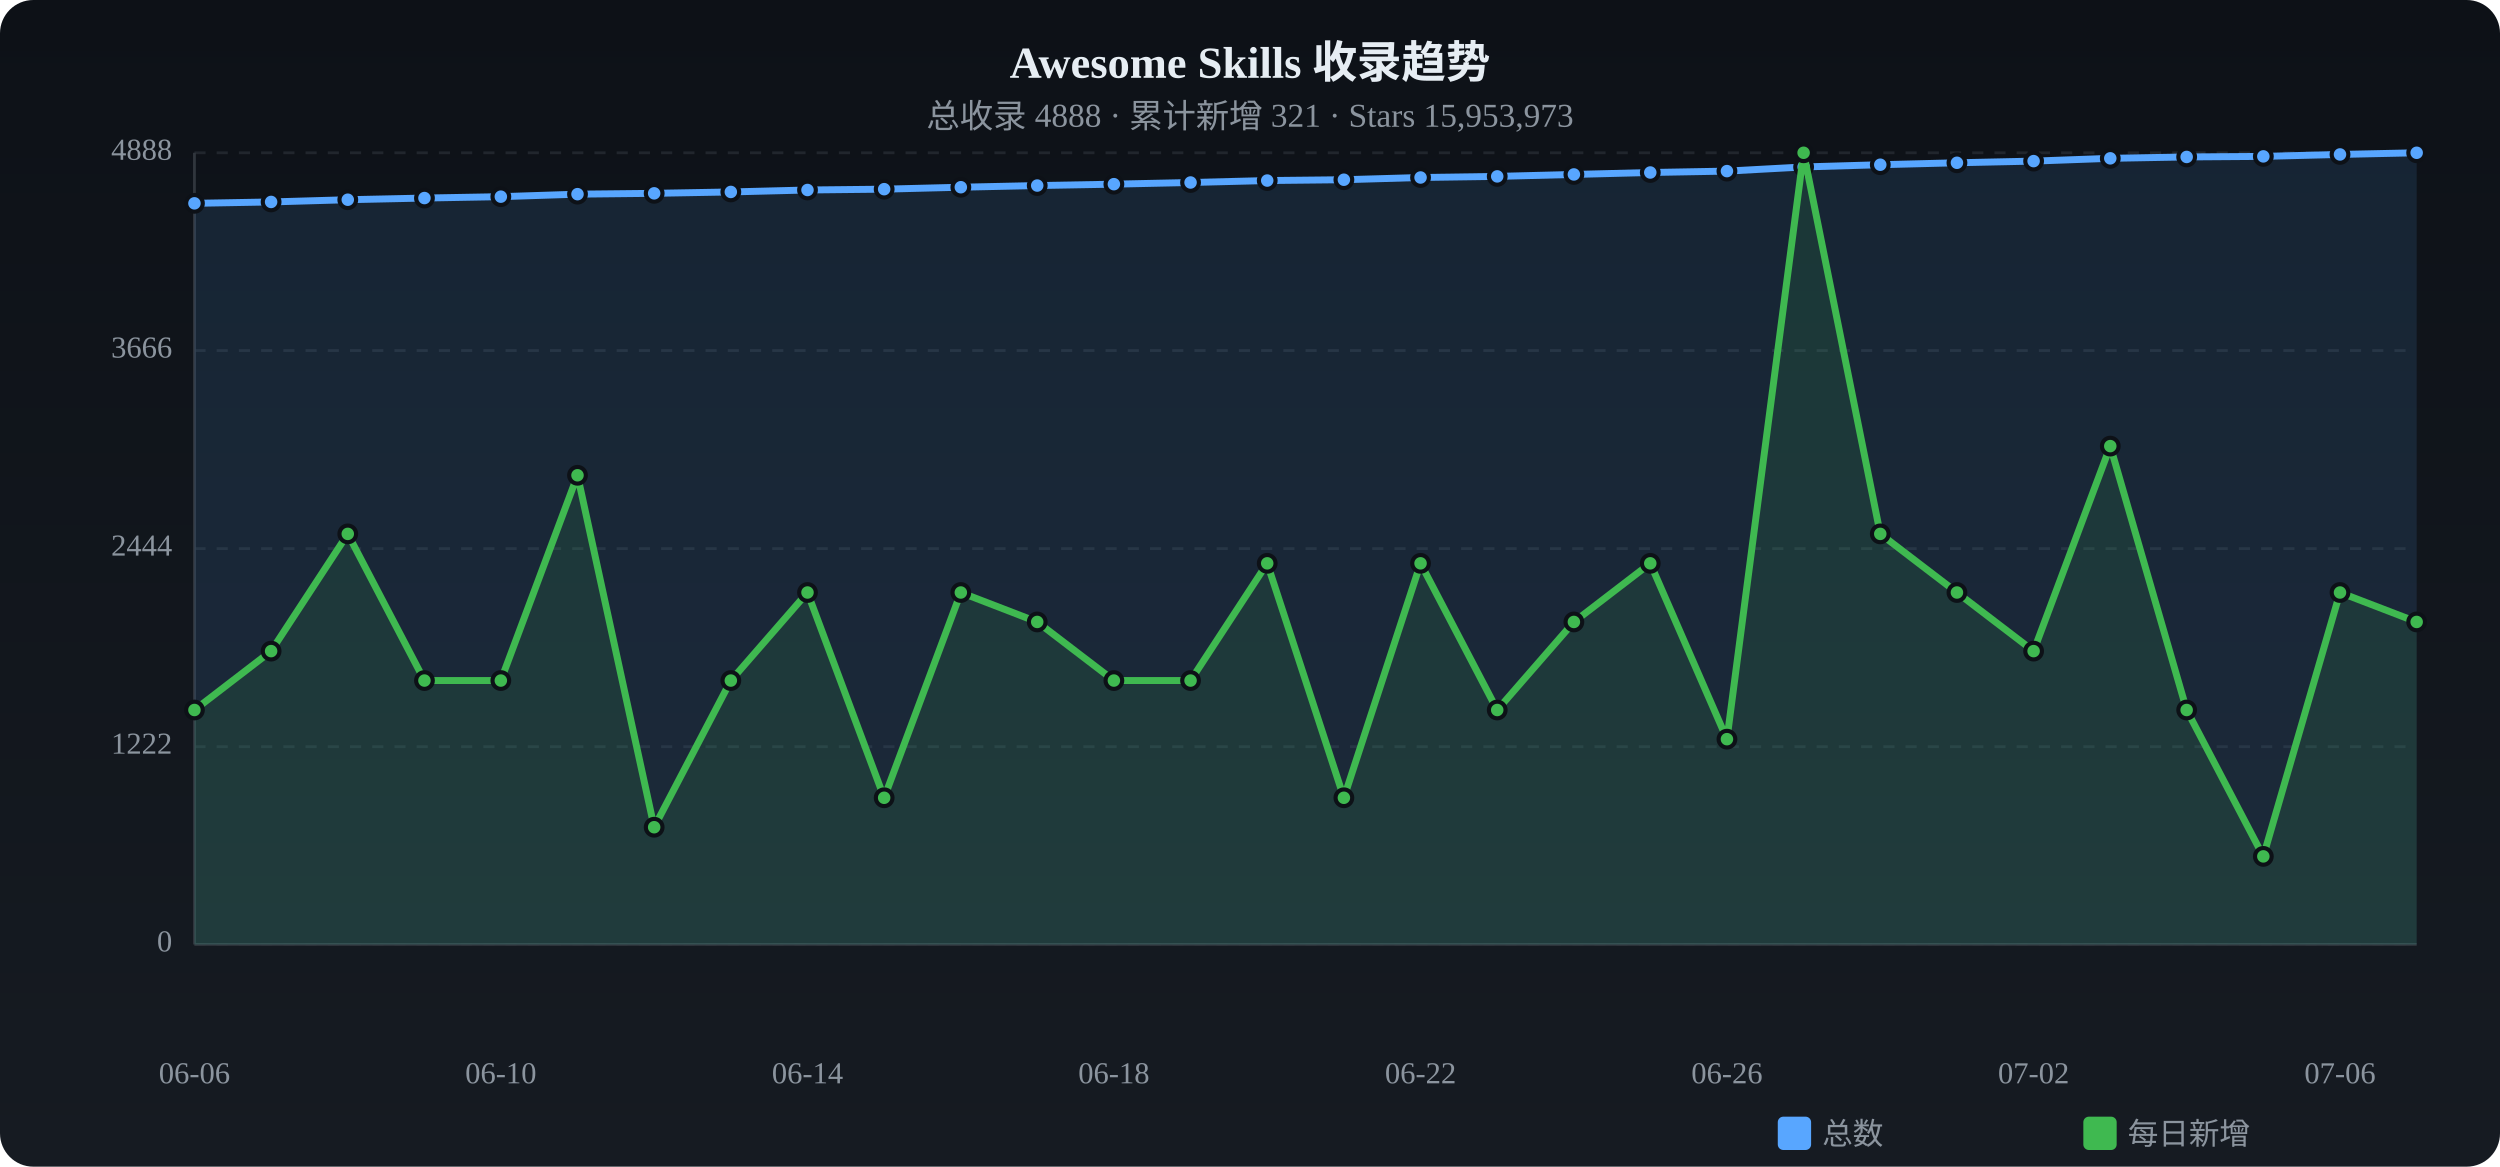
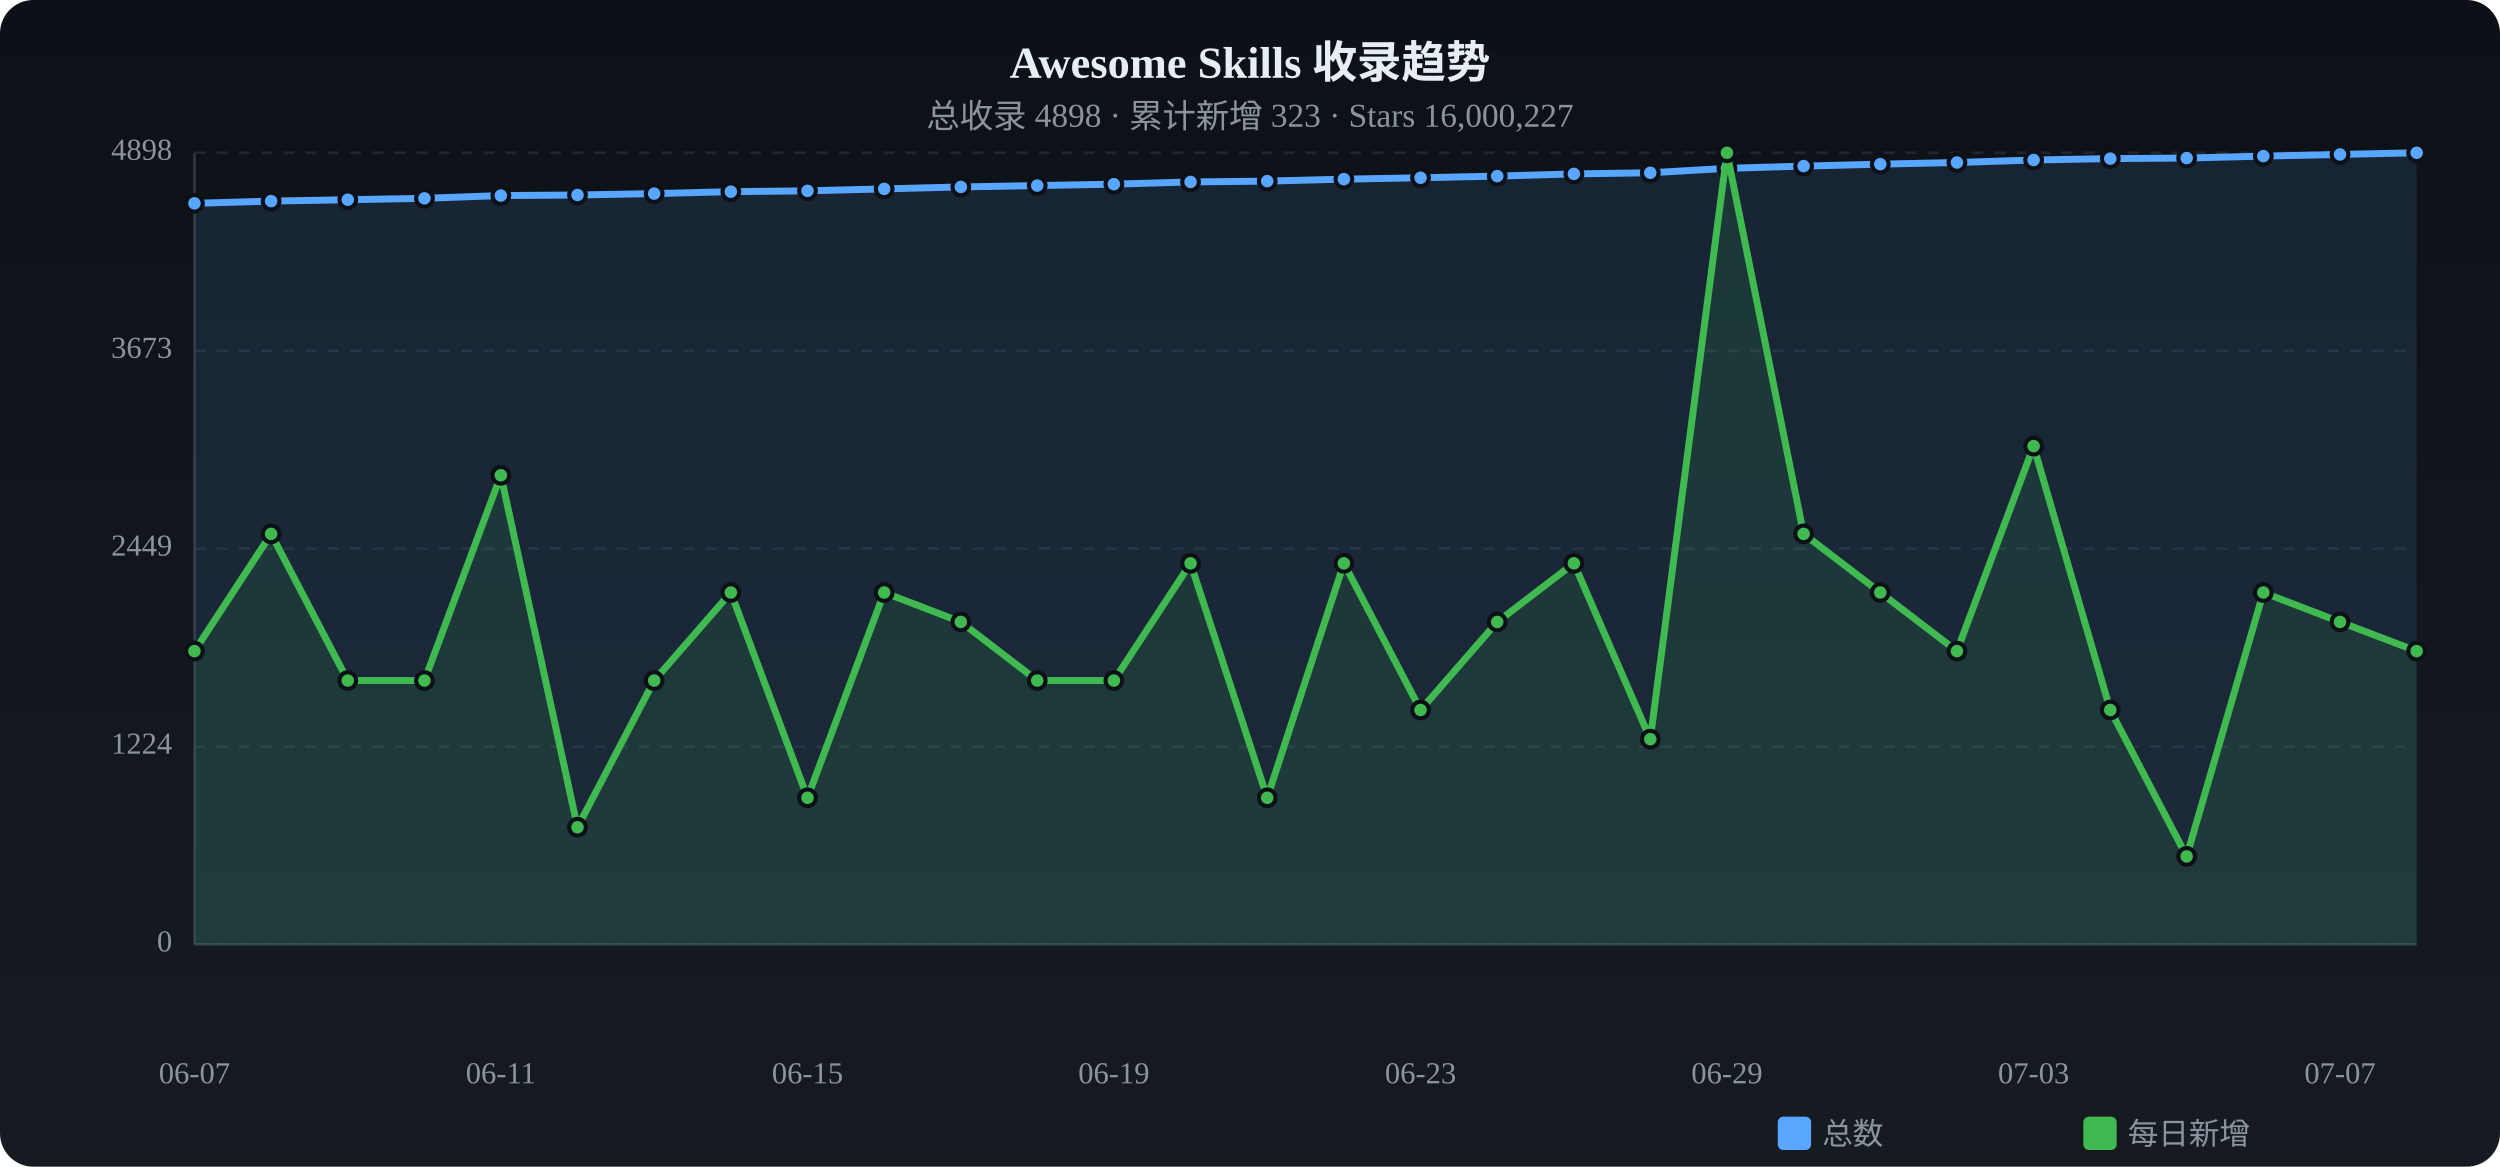
<svg xmlns="http://www.w3.org/2000/svg" viewBox="0 0 900 420" width="900" height="420">
  <defs>
    <linearGradient id="tbg" x1="0%" y1="0%" x2="0%" y2="100%">
      <stop offset="0%" stop-color="#0d1117" />
      <stop offset="100%" stop-color="#161b22" />
    </linearGradient>
  </defs>
  <rect width="900" height="420" rx="12" fill="url(#tbg)" />
  <text x="450.0" y="28" text-anchor="middle" fill="#e6edf3" font-size="16" font-weight="bold">Awesome Skills 收录趋势</text>
-   <text x="450.0" y="46" text-anchor="middle" fill="#8b949e" font-size="12">总收录 4888 · 累计新增 321 · Stars 15,953,973</text>
+   <text x="450.0" y="46" text-anchor="middle" fill="#8b949e" font-size="12">总收录 4898 · 累计新增 323 · Stars 16,000,227</text>
  <text x="62" y="340.0" text-anchor="end" fill="#8b949e" font-size="11" dominant-baseline="middle">0</text>
  <line x1="70" y1="340.0" x2="870" y2="340.0" stroke="#21262d" stroke-dasharray="4 4" />
-   <text x="62" y="268.8" text-anchor="end" fill="#8b949e" font-size="11" dominant-baseline="middle">1222</text>
+   <text x="62" y="268.8" text-anchor="end" fill="#8b949e" font-size="11" dominant-baseline="middle">1224</text>
  <line x1="70" y1="268.8" x2="870" y2="268.8" stroke="#21262d" stroke-dasharray="4 4" />
-   <text x="62" y="197.5" text-anchor="end" fill="#8b949e" font-size="11" dominant-baseline="middle">2444</text>
+   <text x="62" y="197.5" text-anchor="end" fill="#8b949e" font-size="11" dominant-baseline="middle">2449</text>
  <line x1="70" y1="197.5" x2="870" y2="197.5" stroke="#21262d" stroke-dasharray="4 4" />
-   <text x="62" y="126.2" text-anchor="end" fill="#8b949e" font-size="11" dominant-baseline="middle">3666</text>
-   <line x1="70" y1="126.2" x2="870" y2="126.2" stroke="#21262d" stroke-dasharray="4 4" />
-   <text x="62" y="55.0" text-anchor="end" fill="#8b949e" font-size="11" dominant-baseline="middle">4888</text>
+   <text x="62" y="126.3" text-anchor="end" fill="#8b949e" font-size="11" dominant-baseline="middle">3673</text>
+   <line x1="70" y1="126.3" x2="870" y2="126.3" stroke="#21262d" stroke-dasharray="4 4" />
+   <text x="62" y="55.0" text-anchor="end" fill="#8b949e" font-size="11" dominant-baseline="middle">4898</text>
  <line x1="70" y1="55.0" x2="870" y2="55.0" stroke="#21262d" stroke-dasharray="4 4" />
  <line x1="70" y1="55" x2="70" y2="340" stroke="#30363d" />
  <line x1="70" y1="340" x2="870" y2="340" stroke="#30363d" />
-   <path d="M70.0,73.2 L97.6,72.7 L125.2,71.9 L152.8,71.3 L180.3,70.8 L207.9,69.9 L235.5,69.6 L263.1,69.1 L290.7,68.4 L318.3,68.1 L345.9,67.4 L373.4,66.8 L401.0,66.3 L428.6,65.7 L456.2,65.0 L483.8,64.7 L511.4,63.9 L539.0,63.5 L566.6,62.8 L594.1,62.1 L621.7,61.6 L649.3,60.1 L676.9,59.3 L704.5,58.6 L732.1,58.0 L759.7,57.0 L787.2,56.5 L814.8,56.3 L842.4,55.6 L870.0,55.0 L870.0,340 L70.0,340 Z" fill="#58a6ff" opacity="0.12" />
-   <polyline points="70.0,73.2 97.6,72.7 125.2,71.9 152.8,71.3 180.3,70.8 207.9,69.9 235.5,69.6 263.1,69.1 290.7,68.4 318.3,68.1 345.9,67.4 373.4,66.8 401.0,66.3 428.6,65.7 456.2,65.0 483.8,64.7 511.4,63.9 539.0,63.5 566.6,62.8 594.1,62.1 621.7,61.6 649.3,60.1 676.9,59.3 704.5,58.6 732.1,58.0 759.7,57.0 787.2,56.5 814.8,56.3 842.4,55.6 870.0,55.0" fill="none" stroke="#58a6ff" stroke-width="2.5" stroke-linecap="round" stroke-linejoin="round" />
+   <path d="M70.0,73.2 L97.6,72.4 L125.2,71.9 L152.8,71.4 L180.3,70.4 L207.9,70.2 L235.5,69.7 L263.1,69.0 L290.7,68.7 L318.3,68.0 L345.9,67.3 L373.4,66.8 L401.0,66.3 L428.6,65.5 L456.2,65.2 L483.8,64.5 L511.4,64.0 L539.0,63.4 L566.6,62.6 L594.1,62.2 L621.7,60.6 L649.3,59.8 L676.9,59.1 L704.5,58.5 L732.1,57.6 L759.7,57.1 L787.2,56.9 L814.8,56.2 L842.4,55.6 L870.0,55.0 L870.0,340 L70.0,340 Z" fill="#58a6ff" opacity="0.12" />
+   <polyline points="70.0,73.2 97.6,72.4 125.2,71.9 152.8,71.4 180.3,70.4 207.9,70.2 235.5,69.7 263.1,69.0 290.7,68.7 318.3,68.0 345.9,67.3 373.4,66.8 401.0,66.3 428.6,65.5 456.2,65.2 483.8,64.5 511.4,64.0 539.0,63.4 566.6,62.6 594.1,62.2 621.7,60.6 649.3,59.8 676.9,59.1 704.5,58.5 732.1,57.6 759.7,57.1 787.2,56.9 814.8,56.2 842.4,55.6 870.0,55.0" fill="none" stroke="#58a6ff" stroke-width="2.5" stroke-linecap="round" stroke-linejoin="round" />
  <circle cx="70.0" cy="73.2" r="3" fill="#58a6ff" stroke="#0d1117" stroke-width="1.5" />
-   <circle cx="97.6" cy="72.7" r="3" fill="#58a6ff" stroke="#0d1117" stroke-width="1.5" />
+   <circle cx="97.6" cy="72.4" r="3" fill="#58a6ff" stroke="#0d1117" stroke-width="1.5" />
  <circle cx="125.2" cy="71.9" r="3" fill="#58a6ff" stroke="#0d1117" stroke-width="1.5" />
-   <circle cx="152.8" cy="71.3" r="3" fill="#58a6ff" stroke="#0d1117" stroke-width="1.5" />
-   <circle cx="180.3" cy="70.8" r="3" fill="#58a6ff" stroke="#0d1117" stroke-width="1.5" />
-   <circle cx="207.9" cy="69.9" r="3" fill="#58a6ff" stroke="#0d1117" stroke-width="1.5" />
-   <circle cx="235.5" cy="69.6" r="3" fill="#58a6ff" stroke="#0d1117" stroke-width="1.5" />
-   <circle cx="263.1" cy="69.1" r="3" fill="#58a6ff" stroke="#0d1117" stroke-width="1.5" />
-   <circle cx="290.7" cy="68.4" r="3" fill="#58a6ff" stroke="#0d1117" stroke-width="1.5" />
-   <circle cx="318.3" cy="68.1" r="3" fill="#58a6ff" stroke="#0d1117" stroke-width="1.5" />
-   <circle cx="345.9" cy="67.4" r="3" fill="#58a6ff" stroke="#0d1117" stroke-width="1.5" />
+   <circle cx="152.8" cy="71.4" r="3" fill="#58a6ff" stroke="#0d1117" stroke-width="1.5" />
+   <circle cx="180.3" cy="70.4" r="3" fill="#58a6ff" stroke="#0d1117" stroke-width="1.5" />
+   <circle cx="207.9" cy="70.2" r="3" fill="#58a6ff" stroke="#0d1117" stroke-width="1.5" />
+   <circle cx="235.5" cy="69.7" r="3" fill="#58a6ff" stroke="#0d1117" stroke-width="1.5" />
+   <circle cx="263.1" cy="69.0" r="3" fill="#58a6ff" stroke="#0d1117" stroke-width="1.5" />
+   <circle cx="290.7" cy="68.7" r="3" fill="#58a6ff" stroke="#0d1117" stroke-width="1.5" />
+   <circle cx="318.3" cy="68.0" r="3" fill="#58a6ff" stroke="#0d1117" stroke-width="1.5" />
+   <circle cx="345.9" cy="67.3" r="3" fill="#58a6ff" stroke="#0d1117" stroke-width="1.5" />
  <circle cx="373.4" cy="66.8" r="3" fill="#58a6ff" stroke="#0d1117" stroke-width="1.5" />
  <circle cx="401.0" cy="66.3" r="3" fill="#58a6ff" stroke="#0d1117" stroke-width="1.5" />
-   <circle cx="428.6" cy="65.7" r="3" fill="#58a6ff" stroke="#0d1117" stroke-width="1.5" />
-   <circle cx="456.2" cy="65.0" r="3" fill="#58a6ff" stroke="#0d1117" stroke-width="1.5" />
-   <circle cx="483.8" cy="64.7" r="3" fill="#58a6ff" stroke="#0d1117" stroke-width="1.5" />
-   <circle cx="511.4" cy="63.9" r="3" fill="#58a6ff" stroke="#0d1117" stroke-width="1.5" />
-   <circle cx="539.0" cy="63.5" r="3" fill="#58a6ff" stroke="#0d1117" stroke-width="1.5" />
-   <circle cx="566.6" cy="62.8" r="3" fill="#58a6ff" stroke="#0d1117" stroke-width="1.5" />
-   <circle cx="594.1" cy="62.1" r="3" fill="#58a6ff" stroke="#0d1117" stroke-width="1.5" />
-   <circle cx="621.7" cy="61.6" r="3" fill="#58a6ff" stroke="#0d1117" stroke-width="1.5" />
-   <circle cx="649.3" cy="60.1" r="3" fill="#58a6ff" stroke="#0d1117" stroke-width="1.5" />
-   <circle cx="676.9" cy="59.3" r="3" fill="#58a6ff" stroke="#0d1117" stroke-width="1.5" />
-   <circle cx="704.5" cy="58.6" r="3" fill="#58a6ff" stroke="#0d1117" stroke-width="1.5" />
-   <circle cx="732.1" cy="58.0" r="3" fill="#58a6ff" stroke="#0d1117" stroke-width="1.5" />
-   <circle cx="759.7" cy="57.0" r="3" fill="#58a6ff" stroke="#0d1117" stroke-width="1.5" />
-   <circle cx="787.2" cy="56.5" r="3" fill="#58a6ff" stroke="#0d1117" stroke-width="1.5" />
-   <circle cx="814.8" cy="56.3" r="3" fill="#58a6ff" stroke="#0d1117" stroke-width="1.5" />
+   <circle cx="428.6" cy="65.5" r="3" fill="#58a6ff" stroke="#0d1117" stroke-width="1.5" />
+   <circle cx="456.2" cy="65.2" r="3" fill="#58a6ff" stroke="#0d1117" stroke-width="1.5" />
+   <circle cx="483.8" cy="64.5" r="3" fill="#58a6ff" stroke="#0d1117" stroke-width="1.5" />
+   <circle cx="511.4" cy="64.0" r="3" fill="#58a6ff" stroke="#0d1117" stroke-width="1.5" />
+   <circle cx="539.0" cy="63.4" r="3" fill="#58a6ff" stroke="#0d1117" stroke-width="1.5" />
+   <circle cx="566.6" cy="62.6" r="3" fill="#58a6ff" stroke="#0d1117" stroke-width="1.5" />
+   <circle cx="594.1" cy="62.2" r="3" fill="#58a6ff" stroke="#0d1117" stroke-width="1.5" />
+   <circle cx="621.7" cy="60.6" r="3" fill="#58a6ff" stroke="#0d1117" stroke-width="1.5" />
+   <circle cx="649.3" cy="59.8" r="3" fill="#58a6ff" stroke="#0d1117" stroke-width="1.5" />
+   <circle cx="676.9" cy="59.1" r="3" fill="#58a6ff" stroke="#0d1117" stroke-width="1.5" />
+   <circle cx="704.5" cy="58.5" r="3" fill="#58a6ff" stroke="#0d1117" stroke-width="1.5" />
+   <circle cx="732.1" cy="57.6" r="3" fill="#58a6ff" stroke="#0d1117" stroke-width="1.5" />
+   <circle cx="759.7" cy="57.1" r="3" fill="#58a6ff" stroke="#0d1117" stroke-width="1.5" />
+   <circle cx="787.2" cy="56.9" r="3" fill="#58a6ff" stroke="#0d1117" stroke-width="1.5" />
+   <circle cx="814.8" cy="56.2" r="3" fill="#58a6ff" stroke="#0d1117" stroke-width="1.5" />
  <circle cx="842.4" cy="55.6" r="3" fill="#58a6ff" stroke="#0d1117" stroke-width="1.5" />
  <circle cx="870.0" cy="55.0" r="3" fill="#58a6ff" stroke="#0d1117" stroke-width="1.5" />
-   <path d="M70.0,255.6 L97.6,234.4 L125.2,192.2 L152.8,245.0 L180.3,245.0 L207.9,171.1 L235.5,297.8 L263.1,245.0 L290.7,213.3 L318.3,287.2 L345.9,213.3 L373.4,223.9 L401.0,245.0 L428.6,245.0 L456.2,202.8 L483.8,287.2 L511.4,202.8 L539.0,255.6 L566.6,223.9 L594.1,202.8 L621.7,266.1 L649.3,55.0 L676.9,192.2 L704.5,213.3 L732.1,234.4 L759.7,160.6 L787.2,255.6 L814.8,308.3 L842.4,213.3 L870.0,223.9 L870.0,340 L70.0,340 Z" fill="#3fb950" opacity="0.12" />
-   <polyline points="70.0,255.6 97.6,234.4 125.2,192.2 152.8,245.0 180.3,245.0 207.9,171.1 235.5,297.8 263.1,245.0 290.7,213.3 318.3,287.2 345.9,213.3 373.4,223.9 401.0,245.0 428.6,245.0 456.2,202.8 483.8,287.2 511.4,202.8 539.0,255.6 566.6,223.9 594.1,202.8 621.7,266.1 649.3,55.0 676.9,192.2 704.5,213.3 732.1,234.4 759.7,160.6 787.2,255.6 814.8,308.3 842.4,213.3 870.0,223.9" fill="none" stroke="#3fb950" stroke-width="2.5" stroke-linecap="round" stroke-linejoin="round" />
-   <circle cx="70.0" cy="255.6" r="3" fill="#3fb950" stroke="#0d1117" stroke-width="1.5" />
-   <circle cx="97.6" cy="234.4" r="3" fill="#3fb950" stroke="#0d1117" stroke-width="1.5" />
-   <circle cx="125.2" cy="192.2" r="3" fill="#3fb950" stroke="#0d1117" stroke-width="1.5" />
+   <path d="M70.0,234.4 L97.6,192.2 L125.2,245.0 L152.8,245.0 L180.3,171.1 L207.9,297.8 L235.5,245.0 L263.1,213.3 L290.7,287.2 L318.3,213.3 L345.9,223.9 L373.4,245.0 L401.0,245.0 L428.6,202.8 L456.2,287.2 L483.8,202.8 L511.4,255.6 L539.0,223.9 L566.6,202.8 L594.1,266.1 L621.7,55.0 L649.3,192.2 L676.9,213.3 L704.5,234.4 L732.1,160.6 L759.7,255.6 L787.2,308.3 L814.8,213.3 L842.4,223.9 L870.0,234.4 L870.0,340 L70.0,340 Z" fill="#3fb950" opacity="0.12" />
+   <polyline points="70.0,234.4 97.6,192.2 125.2,245.0 152.8,245.0 180.3,171.1 207.9,297.8 235.5,245.0 263.1,213.3 290.7,287.2 318.3,213.3 345.9,223.9 373.4,245.0 401.0,245.0 428.6,202.8 456.2,287.2 483.8,202.8 511.4,255.6 539.0,223.9 566.6,202.8 594.1,266.1 621.7,55.0 649.3,192.2 676.9,213.3 704.5,234.4 732.1,160.6 759.7,255.6 787.2,308.3 814.8,213.3 842.4,223.9 870.0,234.4" fill="none" stroke="#3fb950" stroke-width="2.5" stroke-linecap="round" stroke-linejoin="round" />
+   <circle cx="70.0" cy="234.4" r="3" fill="#3fb950" stroke="#0d1117" stroke-width="1.5" />
+   <circle cx="97.6" cy="192.2" r="3" fill="#3fb950" stroke="#0d1117" stroke-width="1.5" />
+   <circle cx="125.2" cy="245.0" r="3" fill="#3fb950" stroke="#0d1117" stroke-width="1.5" />
  <circle cx="152.8" cy="245.0" r="3" fill="#3fb950" stroke="#0d1117" stroke-width="1.5" />
-   <circle cx="180.3" cy="245.0" r="3" fill="#3fb950" stroke="#0d1117" stroke-width="1.5" />
-   <circle cx="207.9" cy="171.1" r="3" fill="#3fb950" stroke="#0d1117" stroke-width="1.5" />
-   <circle cx="235.5" cy="297.8" r="3" fill="#3fb950" stroke="#0d1117" stroke-width="1.5" />
-   <circle cx="263.1" cy="245.0" r="3" fill="#3fb950" stroke="#0d1117" stroke-width="1.5" />
-   <circle cx="290.7" cy="213.3" r="3" fill="#3fb950" stroke="#0d1117" stroke-width="1.5" />
-   <circle cx="318.3" cy="287.2" r="3" fill="#3fb950" stroke="#0d1117" stroke-width="1.5" />
-   <circle cx="345.9" cy="213.3" r="3" fill="#3fb950" stroke="#0d1117" stroke-width="1.5" />
-   <circle cx="373.4" cy="223.9" r="3" fill="#3fb950" stroke="#0d1117" stroke-width="1.5" />
+   <circle cx="180.3" cy="171.1" r="3" fill="#3fb950" stroke="#0d1117" stroke-width="1.5" />
+   <circle cx="207.9" cy="297.8" r="3" fill="#3fb950" stroke="#0d1117" stroke-width="1.5" />
+   <circle cx="235.5" cy="245.0" r="3" fill="#3fb950" stroke="#0d1117" stroke-width="1.5" />
+   <circle cx="263.1" cy="213.3" r="3" fill="#3fb950" stroke="#0d1117" stroke-width="1.5" />
+   <circle cx="290.7" cy="287.2" r="3" fill="#3fb950" stroke="#0d1117" stroke-width="1.5" />
+   <circle cx="318.3" cy="213.3" r="3" fill="#3fb950" stroke="#0d1117" stroke-width="1.5" />
+   <circle cx="345.9" cy="223.9" r="3" fill="#3fb950" stroke="#0d1117" stroke-width="1.5" />
+   <circle cx="373.4" cy="245.0" r="3" fill="#3fb950" stroke="#0d1117" stroke-width="1.5" />
  <circle cx="401.0" cy="245.0" r="3" fill="#3fb950" stroke="#0d1117" stroke-width="1.5" />
-   <circle cx="428.6" cy="245.0" r="3" fill="#3fb950" stroke="#0d1117" stroke-width="1.5" />
-   <circle cx="456.2" cy="202.8" r="3" fill="#3fb950" stroke="#0d1117" stroke-width="1.5" />
-   <circle cx="483.8" cy="287.2" r="3" fill="#3fb950" stroke="#0d1117" stroke-width="1.5" />
-   <circle cx="511.4" cy="202.8" r="3" fill="#3fb950" stroke="#0d1117" stroke-width="1.5" />
-   <circle cx="539.0" cy="255.6" r="3" fill="#3fb950" stroke="#0d1117" stroke-width="1.5" />
-   <circle cx="566.6" cy="223.9" r="3" fill="#3fb950" stroke="#0d1117" stroke-width="1.5" />
-   <circle cx="594.1" cy="202.8" r="3" fill="#3fb950" stroke="#0d1117" stroke-width="1.5" />
-   <circle cx="621.7" cy="266.1" r="3" fill="#3fb950" stroke="#0d1117" stroke-width="1.5" />
-   <circle cx="649.3" cy="55.0" r="3" fill="#3fb950" stroke="#0d1117" stroke-width="1.5" />
-   <circle cx="676.9" cy="192.2" r="3" fill="#3fb950" stroke="#0d1117" stroke-width="1.5" />
-   <circle cx="704.5" cy="213.3" r="3" fill="#3fb950" stroke="#0d1117" stroke-width="1.5" />
-   <circle cx="732.1" cy="234.4" r="3" fill="#3fb950" stroke="#0d1117" stroke-width="1.5" />
-   <circle cx="759.7" cy="160.6" r="3" fill="#3fb950" stroke="#0d1117" stroke-width="1.5" />
-   <circle cx="787.2" cy="255.6" r="3" fill="#3fb950" stroke="#0d1117" stroke-width="1.5" />
-   <circle cx="814.8" cy="308.3" r="3" fill="#3fb950" stroke="#0d1117" stroke-width="1.5" />
-   <circle cx="842.4" cy="213.3" r="3" fill="#3fb950" stroke="#0d1117" stroke-width="1.5" />
-   <circle cx="870.0" cy="223.9" r="3" fill="#3fb950" stroke="#0d1117" stroke-width="1.5" />
-   <text x="70.0" y="390" text-anchor="middle" fill="#8b949e" font-size="11">06-06</text>
-   <text x="180.3" y="390" text-anchor="middle" fill="#8b949e" font-size="11">06-10</text>
-   <text x="290.7" y="390" text-anchor="middle" fill="#8b949e" font-size="11">06-14</text>
-   <text x="401.0" y="390" text-anchor="middle" fill="#8b949e" font-size="11">06-18</text>
-   <text x="511.4" y="390" text-anchor="middle" fill="#8b949e" font-size="11">06-22</text>
-   <text x="621.7" y="390" text-anchor="middle" fill="#8b949e" font-size="11">06-26</text>
-   <text x="732.1" y="390" text-anchor="middle" fill="#8b949e" font-size="11">07-02</text>
-   <text x="842.4" y="390" text-anchor="middle" fill="#8b949e" font-size="11">07-06</text>
+   <circle cx="428.6" cy="202.8" r="3" fill="#3fb950" stroke="#0d1117" stroke-width="1.5" />
+   <circle cx="456.2" cy="287.2" r="3" fill="#3fb950" stroke="#0d1117" stroke-width="1.5" />
+   <circle cx="483.8" cy="202.8" r="3" fill="#3fb950" stroke="#0d1117" stroke-width="1.5" />
+   <circle cx="511.4" cy="255.6" r="3" fill="#3fb950" stroke="#0d1117" stroke-width="1.5" />
+   <circle cx="539.0" cy="223.9" r="3" fill="#3fb950" stroke="#0d1117" stroke-width="1.5" />
+   <circle cx="566.6" cy="202.8" r="3" fill="#3fb950" stroke="#0d1117" stroke-width="1.5" />
+   <circle cx="594.1" cy="266.1" r="3" fill="#3fb950" stroke="#0d1117" stroke-width="1.5" />
+   <circle cx="621.7" cy="55.0" r="3" fill="#3fb950" stroke="#0d1117" stroke-width="1.5" />
+   <circle cx="649.3" cy="192.2" r="3" fill="#3fb950" stroke="#0d1117" stroke-width="1.5" />
+   <circle cx="676.9" cy="213.3" r="3" fill="#3fb950" stroke="#0d1117" stroke-width="1.5" />
+   <circle cx="704.5" cy="234.4" r="3" fill="#3fb950" stroke="#0d1117" stroke-width="1.5" />
+   <circle cx="732.1" cy="160.6" r="3" fill="#3fb950" stroke="#0d1117" stroke-width="1.5" />
+   <circle cx="759.7" cy="255.6" r="3" fill="#3fb950" stroke="#0d1117" stroke-width="1.5" />
+   <circle cx="787.2" cy="308.3" r="3" fill="#3fb950" stroke="#0d1117" stroke-width="1.5" />
+   <circle cx="814.8" cy="213.3" r="3" fill="#3fb950" stroke="#0d1117" stroke-width="1.5" />
+   <circle cx="842.4" cy="223.9" r="3" fill="#3fb950" stroke="#0d1117" stroke-width="1.5" />
+   <circle cx="870.0" cy="234.4" r="3" fill="#3fb950" stroke="#0d1117" stroke-width="1.5" />
+   <text x="70.0" y="390" text-anchor="middle" fill="#8b949e" font-size="11">06-07</text>
+   <text x="180.3" y="390" text-anchor="middle" fill="#8b949e" font-size="11">06-11</text>
+   <text x="290.7" y="390" text-anchor="middle" fill="#8b949e" font-size="11">06-15</text>
+   <text x="401.0" y="390" text-anchor="middle" fill="#8b949e" font-size="11">06-19</text>
+   <text x="511.4" y="390" text-anchor="middle" fill="#8b949e" font-size="11">06-23</text>
+   <text x="621.7" y="390" text-anchor="middle" fill="#8b949e" font-size="11">06-29</text>
+   <text x="732.1" y="390" text-anchor="middle" fill="#8b949e" font-size="11">07-03</text>
+   <text x="842.4" y="390" text-anchor="middle" fill="#8b949e" font-size="11">07-07</text>
  <rect x="640" y="402" width="12" height="12" rx="2" fill="#58a6ff" />
  <text x="656" y="412" fill="#8b949e" font-size="11">总数</text>
  <rect x="750" y="402" width="12" height="12" rx="2" fill="#3fb950" />
  <text x="766" y="412" fill="#8b949e" font-size="11">每日新增</text>
</svg>
